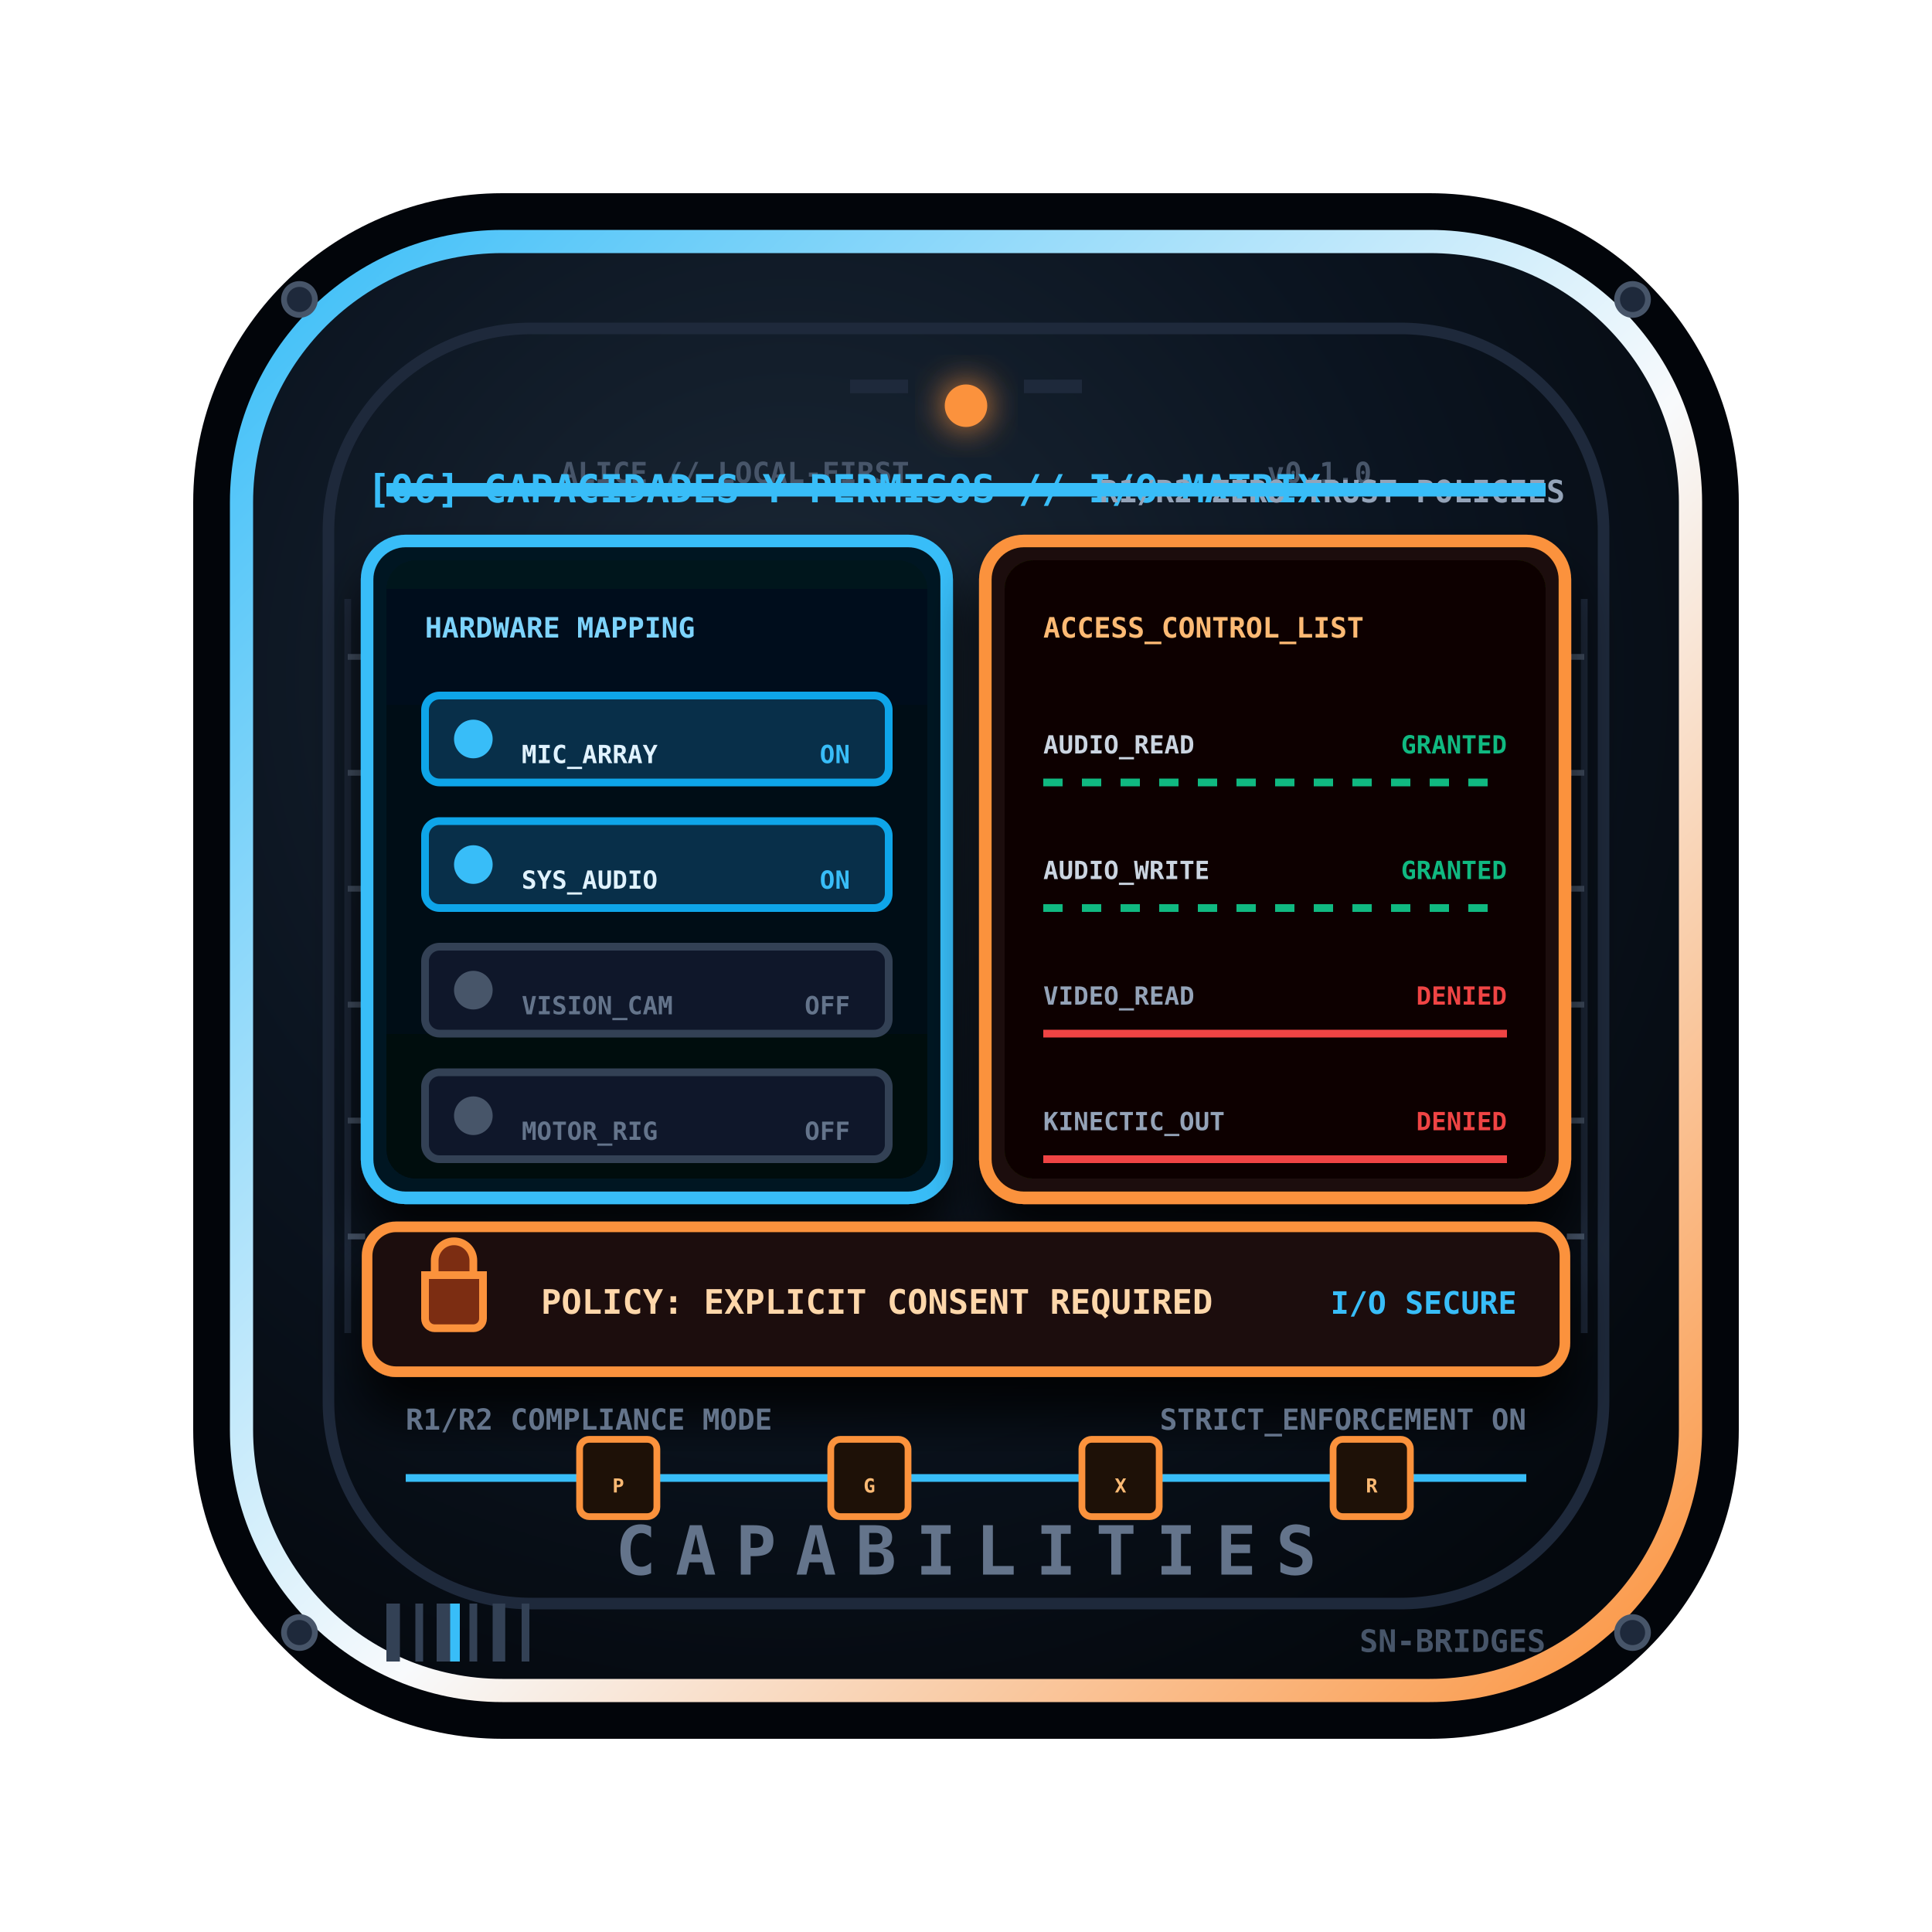
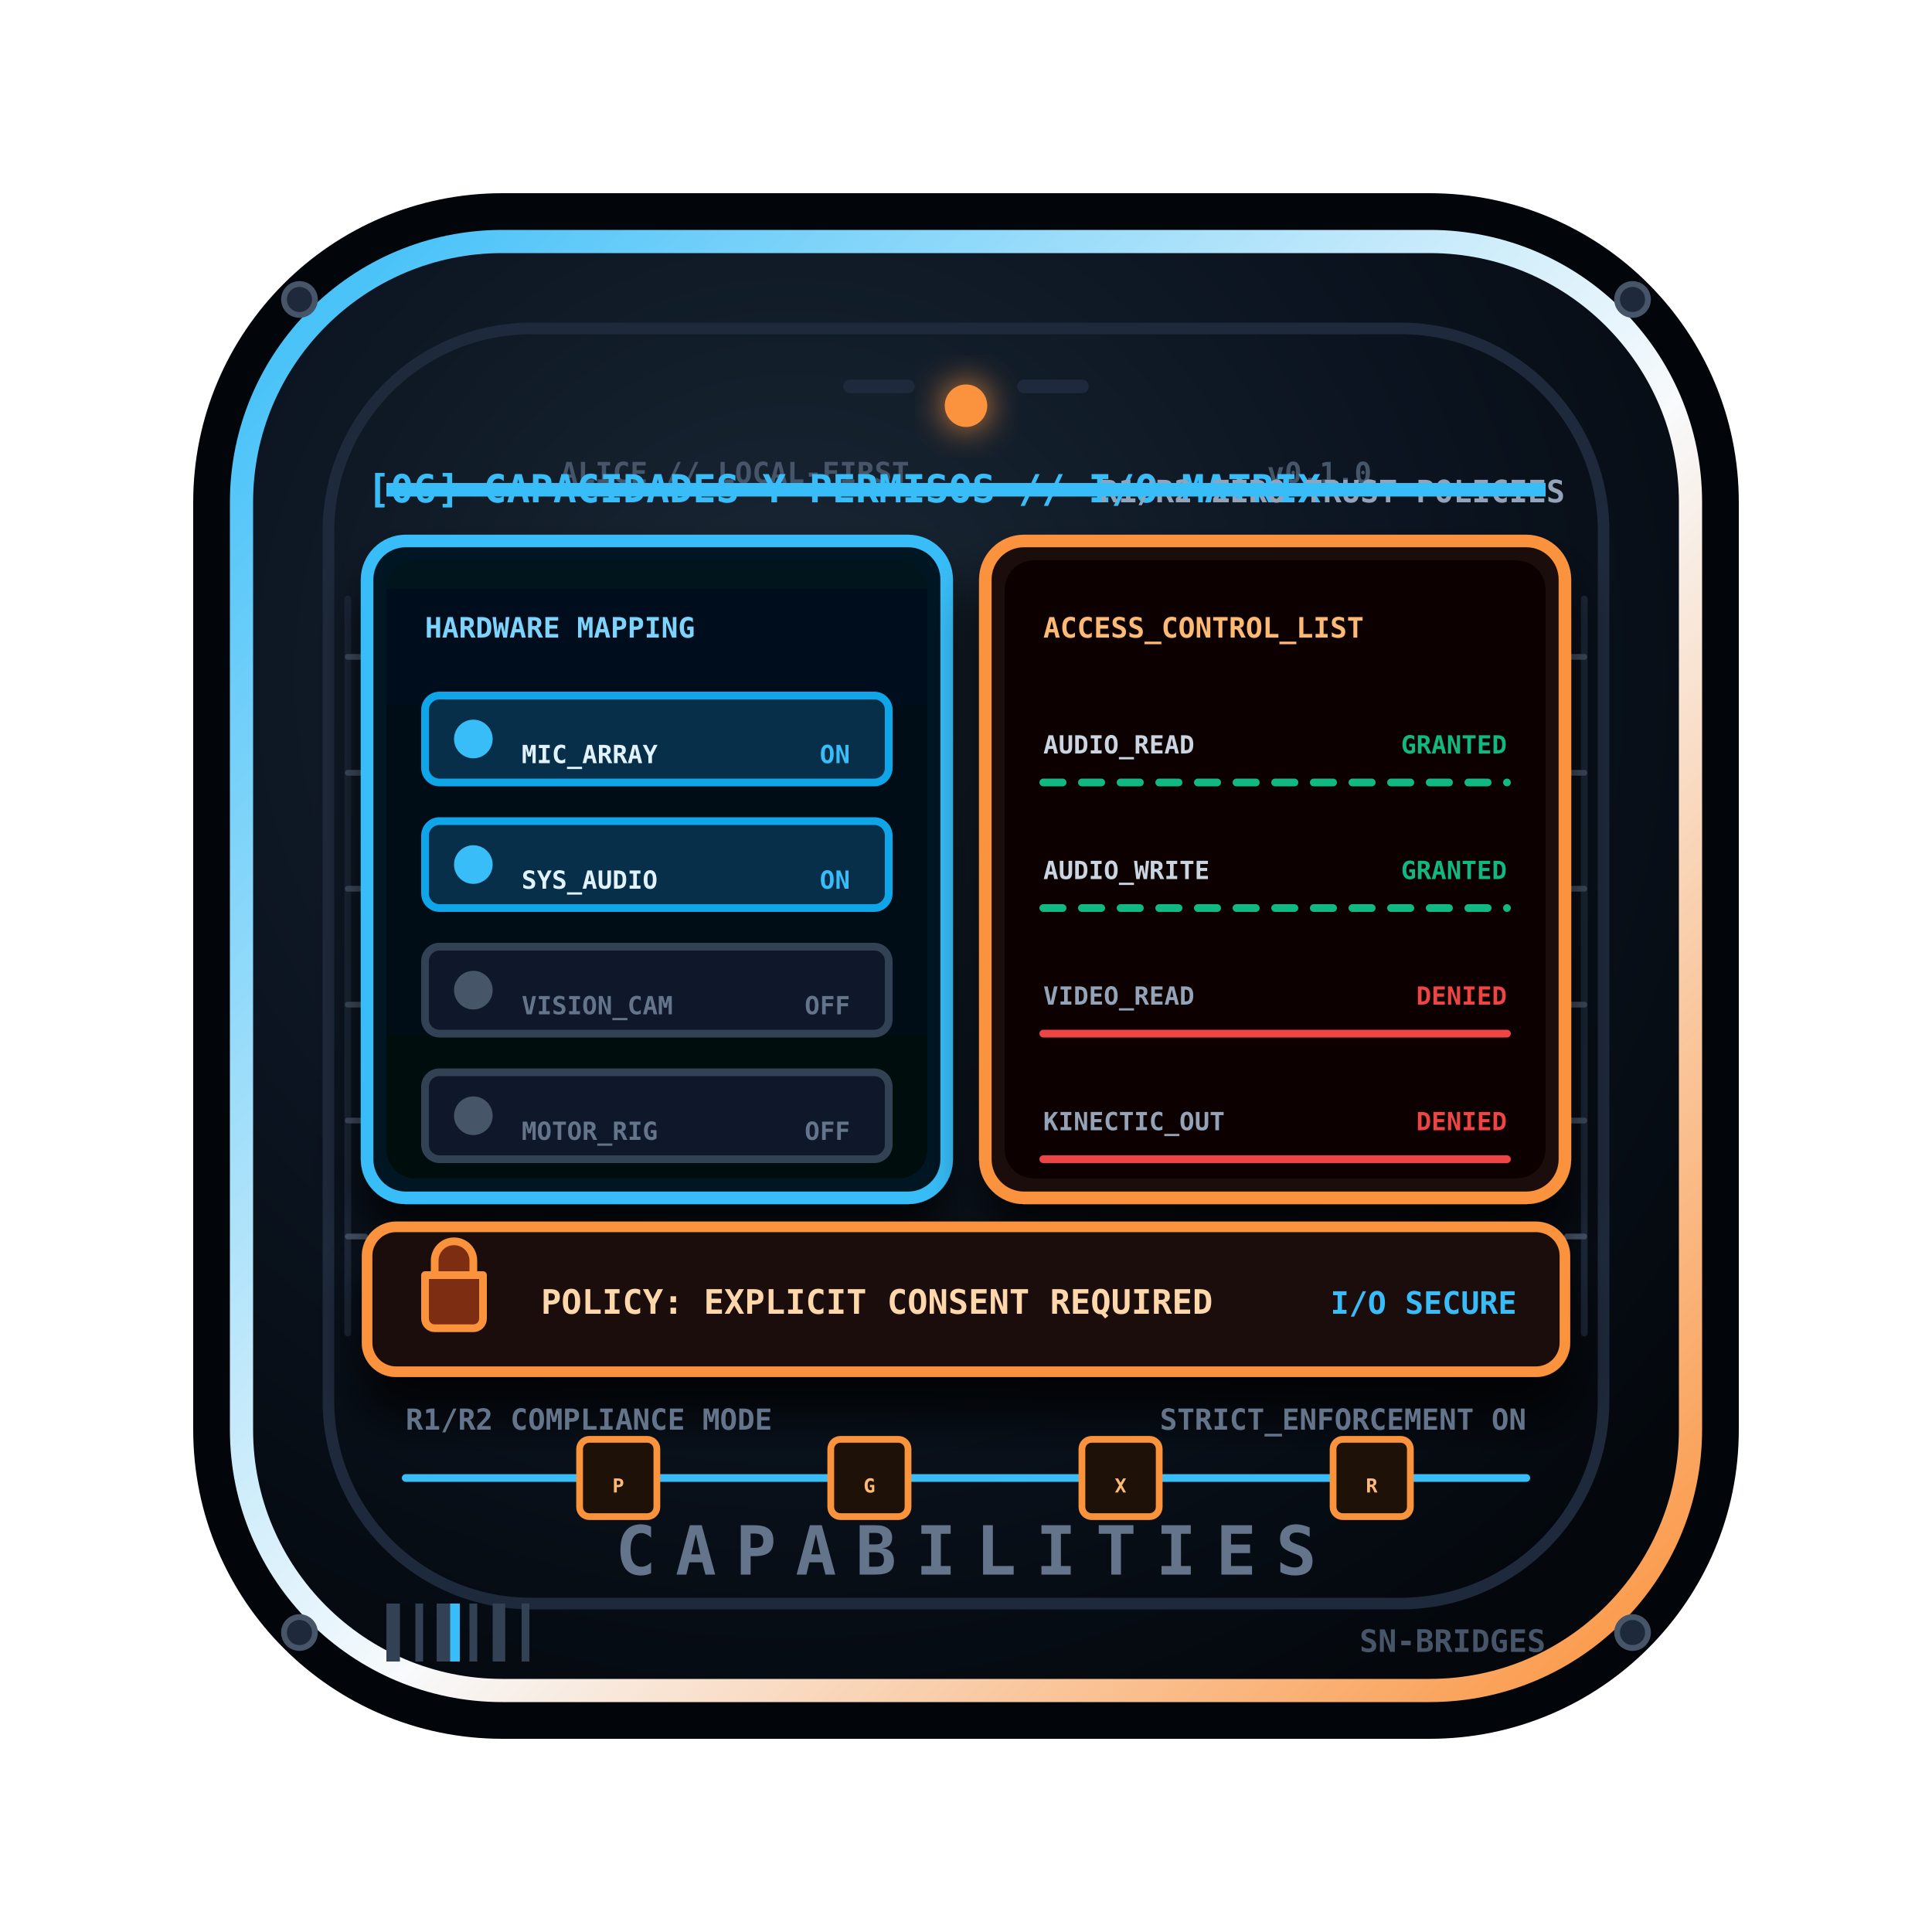
- <svg xmlns="http://www.w3.org/2000/svg" viewBox="0 0 200 200" role="img" aria-label="Capacidades y permisos">
+ <svg xmlns="http://www.w3.org/2000/svg" viewBox="0 0 200 200" role="img" aria-label="Capacidades y permisos" shape-rendering="geometricPrecision" text-rendering="geometricPrecision" stroke-linecap="round" stroke-linejoin="round">
  <style>
    .bridges-dash{animation:bridgesDash 2.8s linear infinite}.bridges-blink{animation:bridgesBlink 1.6s steps(2,end) infinite}.bridges-blink2{animation:bridgesBlink 2.3s steps(2,end) .5s infinite}.bridges-scan{animation:bridgesScan 4.2s ease-in-out infinite}.bridges-spin{transform-box:fill-box;transform-origin:50% 50%;animation:bridgesSpin 16s linear infinite}
    @keyframes bridgesDash{to{stroke-dashoffset:-26}}@keyframes bridgesBlink{50%{opacity:.25}}
    @keyframes bridgesScan{0%,100%{y:50px;opacity:.06}50%{y:140px;opacity:.4}}
    @keyframes bridgesSpin{to{transform:rotate(360deg)}}
    @media(prefers-reduced-motion:reduce){.bridges-dash,.bridges-blink,.bridges-blink2,.bridges-scan,.bridges-spin{animation:none}}
  </style>
  <defs>
    <radialGradient id="bridges-plate" cx="38%" cy="30%" r="80%">
      <stop stop-color="#1b2836" />
      <stop offset=".55" stop-color="#0b1420" />
      <stop offset="1" stop-color="#04080d" />
    </radialGradient>
    <linearGradient id="bridges-ga" x1="0" y1="0" x2="1" y2="1">
      <stop stop-color="#38bdf8" />
      <stop offset=".55" stop-color="#f8fafc" />
      <stop offset="1" stop-color="#fb923c" />
    </linearGradient>
    <linearGradient id="bridges-gb" x1="0" x2="1">
      <stop stop-color="#fb923c" />
      <stop offset="1" stop-color="#38bdf8" />
    </linearGradient>
    <linearGradient id="bridges-metal" x1="0" y1="0" x2="1" y2="1">
      <stop stop-color="#94a3b8" />
      <stop offset=".35" stop-color="#334155" />
      <stop offset=".7" stop-color="#111827" />
      <stop offset="1" stop-color="#020617" />
    </linearGradient>
    <linearGradient id="bridges-screen-bg" x1="0" y1="0" x2="0" y2="1">
      <stop stop-color="#06121d" />
      <stop offset="1" stop-color="#02070e" />
    </linearGradient>
    <radialGradient id="bridges-halo">
      <stop stop-color="#fff" />
      <stop offset=".2" stop-color="#38bdf8" />
      <stop offset=".7" stop-color="#fb923c" />
      <stop offset="1" stop-color="#07111d" />
    </radialGradient>
    <filter id="bridges-shadow" x="-45%" y="-45%" width="190%" height="200%">
      <feDropShadow dx="0" dy="4" stdDeviation="2.6" flood-color="#000" flood-opacity=".85" />
    </filter>
    <filter id="bridges-glow" x="-70%" y="-70%" width="240%" height="240%">
      <feGaussianBlur stdDeviation="1.8" result="b" />
      <feMerge>
        <feMergeNode in="b" />
        <feMergeNode in="SourceGraphic" />
      </feMerge>
    </filter>
  </defs>
  <rect x="20" y="20" width="160" height="160" rx="32" fill="#02050a" />
  <rect x="25" y="25" width="150" height="150" rx="27" fill="url(#bridges-plate)" stroke="url(#bridges-ga)" stroke-width="2.4" />
  <rect x="34" y="34" width="132" height="132" rx="21" fill="none" stroke="#1e293b" stroke-width="1.2" />
  <g fill="#1e293b" stroke="#475569" stroke-width=".6">
    <circle cx="31" cy="31" r="1.6" />
    <circle cx="169" cy="31" r="1.6" />
    <circle cx="31" cy="169" r="1.6" />
    <circle cx="169" cy="169" r="1.6" />
  </g>
  <path d="M88 40h6M106 40h6" stroke="#1e293b" stroke-width="1.4" />
  <g font-family="Consolas,monospace" font-weight="900">
    <text x="58" y="50" fill="#475569" font-size="3">ALICE // LOCAL-FIRST</text>
    <text x="142" y="50" fill="#475569" font-size="3" text-anchor="end">v0.1.0</text>
  </g>
  <path d="M36 62v76M164 62v76" stroke="#1e293b" stroke-width=".7" />
  <path d="M36 68h2.5M36 80h1.8M36 92h2.5M36 104h1.8M36 116h2.5M36 128h1.8M164 68h-2.5M164 80h-1.8M164 92h-2.5M164 104h-1.8M164 116h-2.5M164 128h-1.8" stroke="#475569" stroke-width=".6" />
  <circle class="bridges-blink" cx="100" cy="42" r="2.2" fill="#fb923c" filter="url(#bridges-glow)" />
  <g font-family="Consolas,monospace" font-weight="900">
    <text x="38" y="52" fill="#38bdf8" font-size="4">[06] CAPACIDADES Y PERMISOS // I/O MATRIX</text>
    <text x="162" y="52" fill="#94a3b8" font-size="3.2" text-anchor="end">R1/R2 ZERO-TRUST POLICIES</text>
  </g>
  <g filter="url(#bridges-shadow)">
    <rect x="38" y="56" width="60" height="68" rx="4" fill="#061924" stroke="#38bdf8" stroke-width="1.3" />
    <rect x="40" y="58" width="56" height="64" rx="3" fill="url(#bridges-screen-bg)" />
  </g>
  <g font-family="Consolas,monospace" font-weight="900">
    <text x="44" y="66" fill="#7dd3fc" font-size="2.9">HARDWARE MAPPING</text>
  </g>
  <g font-family="Consolas,monospace" font-weight="900" font-size="2.6">
    <rect x="44" y="72" width="48" height="9" rx="1.5" fill="#082f49" stroke="#0ea5e9" stroke-width=".8" />
    <circle cx="49" cy="76.5" r="2" fill="#38bdf8" class="bridges-blink" />
    <text x="54" y="79" fill="#e0f2fe">MIC_ARRAY</text>
    <text x="88" y="79" fill="#38bdf8" text-anchor="end">ON</text>
  </g>
  <g font-family="Consolas,monospace" font-weight="900" font-size="2.6">
    <rect x="44" y="85" width="48" height="9" rx="1.5" fill="#082f49" stroke="#0ea5e9" stroke-width=".8" />
    <circle cx="49" cy="89.5" r="2" fill="#38bdf8" />
    <text x="54" y="92" fill="#e0f2fe">SYS_AUDIO</text>
    <text x="88" y="92" fill="#38bdf8" text-anchor="end">ON</text>
  </g>
  <g font-family="Consolas,monospace" font-weight="900" font-size="2.6">
    <rect x="44" y="98" width="48" height="9" rx="1.5" fill="#0f172a" stroke="#334155" stroke-width=".8" />
    <circle cx="49" cy="102.5" r="2" fill="#475569" />
    <text x="54" y="105" fill="#64748b">VISION_CAM</text>
    <text x="88" y="105" fill="#64748b" text-anchor="end">OFF</text>
  </g>
  <g font-family="Consolas,monospace" font-weight="900" font-size="2.6">
    <rect x="44" y="111" width="48" height="9" rx="1.5" fill="#0f172a" stroke="#334155" stroke-width=".8" />
    <circle cx="49" cy="115.5" r="2" fill="#475569" />
    <text x="54" y="118" fill="#64748b">MOTOR_RIG</text>
    <text x="88" y="118" fill="#64748b" text-anchor="end">OFF</text>
  </g>
  <g filter="url(#bridges-shadow)">
    <rect x="102" y="56" width="60" height="68" rx="4" fill="#1e1107" stroke="#fb923c" stroke-width="1.3" />
    <rect x="104" y="58" width="56" height="64" rx="3" fill="#0a0502" />
  </g>
  <g font-family="Consolas,monospace" font-weight="900">
    <text x="108" y="66" fill="#fdba74" font-size="2.9">ACCESS_CONTROL_LIST</text>
  </g>
  <g font-family="Consolas,monospace" font-weight="900" font-size="2.6">
    <text x="108" y="78" fill="#cbd5e1">AUDIO_READ</text>
    <text x="156" y="78" fill="#10b981" text-anchor="end">GRANTED</text>
    <path class="bridges-dash" d="M108 81h48" stroke="#10b981" stroke-dasharray="2 2" stroke-width=".8" />
  </g>
  <g font-family="Consolas,monospace" font-weight="900" font-size="2.6">
    <text x="108" y="91" fill="#cbd5e1">AUDIO_WRITE</text>
    <text x="156" y="91" fill="#10b981" text-anchor="end">GRANTED</text>
    <path class="bridges-dash" d="M108 94h48" stroke="#10b981" stroke-dasharray="2 2" stroke-width=".8" />
  </g>
  <g font-family="Consolas,monospace" font-weight="900" font-size="2.6">
    <text x="108" y="104" fill="#94a3b8">VIDEO_READ</text>
    <text x="156" y="104" fill="#ef4444" text-anchor="end">DENIED</text>
    <path d="M108 107h48" stroke="#ef4444" stroke-width=".8" />
  </g>
  <g font-family="Consolas,monospace" font-weight="900" font-size="2.6">
    <text x="108" y="117" fill="#94a3b8">KINECTIC_OUT</text>
    <text x="156" y="117" fill="#ef4444" text-anchor="end">DENIED</text>
    <path d="M108 120h48" stroke="#ef4444" stroke-width=".8" />
  </g>
  <g filter="url(#bridges-shadow)">
    <rect x="38" y="127" width="124" height="15" rx="3" fill="#1e1107" stroke="#fb923c" stroke-width="1.1" />
  </g>
  <path d="M49 132v-1.5a2 2 0 0 0-4 0V132m-1 0h6v4.5a1 1 0 0 1-1 1h-4a1 1 0 0 1-1-1Z" fill="#7c2d12" stroke="#fb923c" stroke-width=".8" />
  <g font-family="Consolas,monospace" font-weight="900">
    <text x="56" y="136" fill="#fed7aa" font-size="3.5">POLICY: EXPLICIT CONSENT REQUIRED</text>
    <text x="157" y="136" fill="#38bdf8" font-size="3.2" text-anchor="end">I/O SECURE</text>
    <text x="42" y="148" fill="#64748b" font-size="3">R1/R2 COMPLIANCE MODE</text>
    <text x="158" y="148" fill="#64748b" font-size="3" text-anchor="end">STRICT_ENFORCEMENT ON</text>
  </g>
  <g aria-label="Puertos gobernados" font-family="Consolas,monospace" font-weight="900">
    <path d="M42 153h18m8 0h18m8 0h18m8 0h18m8 0h12" stroke="#38bdf8" stroke-width=".8" />
    <g fill="#1e1107" stroke="#fb923c" stroke-width=".7">
      <rect x="60" y="149" width="8" height="8" rx="1" />
      <rect x="86" y="149" width="8" height="8" rx="1" />
      <rect x="112" y="149" width="8" height="8" rx="1" />
      <rect x="138" y="149" width="8" height="8" rx="1" />
    </g>
    <text x="64" y="154.5" fill="#fdba74" font-size="2" text-anchor="middle">P</text>
    <text x="90" y="154.5" fill="#fdba74" font-size="2" text-anchor="middle">G</text>
    <text x="116" y="154.5" fill="#fdba74" font-size="2" text-anchor="middle">X</text>
    <text x="142" y="154.5" fill="#fdba74" font-size="2" text-anchor="middle">R</text>
  </g>
  <rect class="bridges-scan" x="40" y="50" width="120" height="1.4" fill="#38bdf8" />
  <g fill="#334155">
    <rect x="40" y="166" width="1.4" height="6" />
    <rect x="43" y="166" width=".8" height="6" />
    <rect x="45.2" y="166" width="1.8" height="6" />
    <rect x="48.6" y="166" width=".8" height="6" />
    <rect x="51" y="166" width="1.3" height="6" />
    <rect x="54" y="166" width=".8" height="6" />
  </g>
  <rect x="46.6" y="166" width="1" height="6" fill="#38bdf8" />
  <g font-family="Consolas,monospace" font-weight="900">
    <text x="160" y="171" fill="#475569" font-size="3.2" text-anchor="end">SN-BRIDGES</text>
  </g>
  <g font-family="Consolas,monospace" font-weight="900">
    <text x="100" y="163" fill="#64748b" font-size="7" text-anchor="middle" letter-spacing="2">CAPABILITIES</text>
  </g>
</svg>
